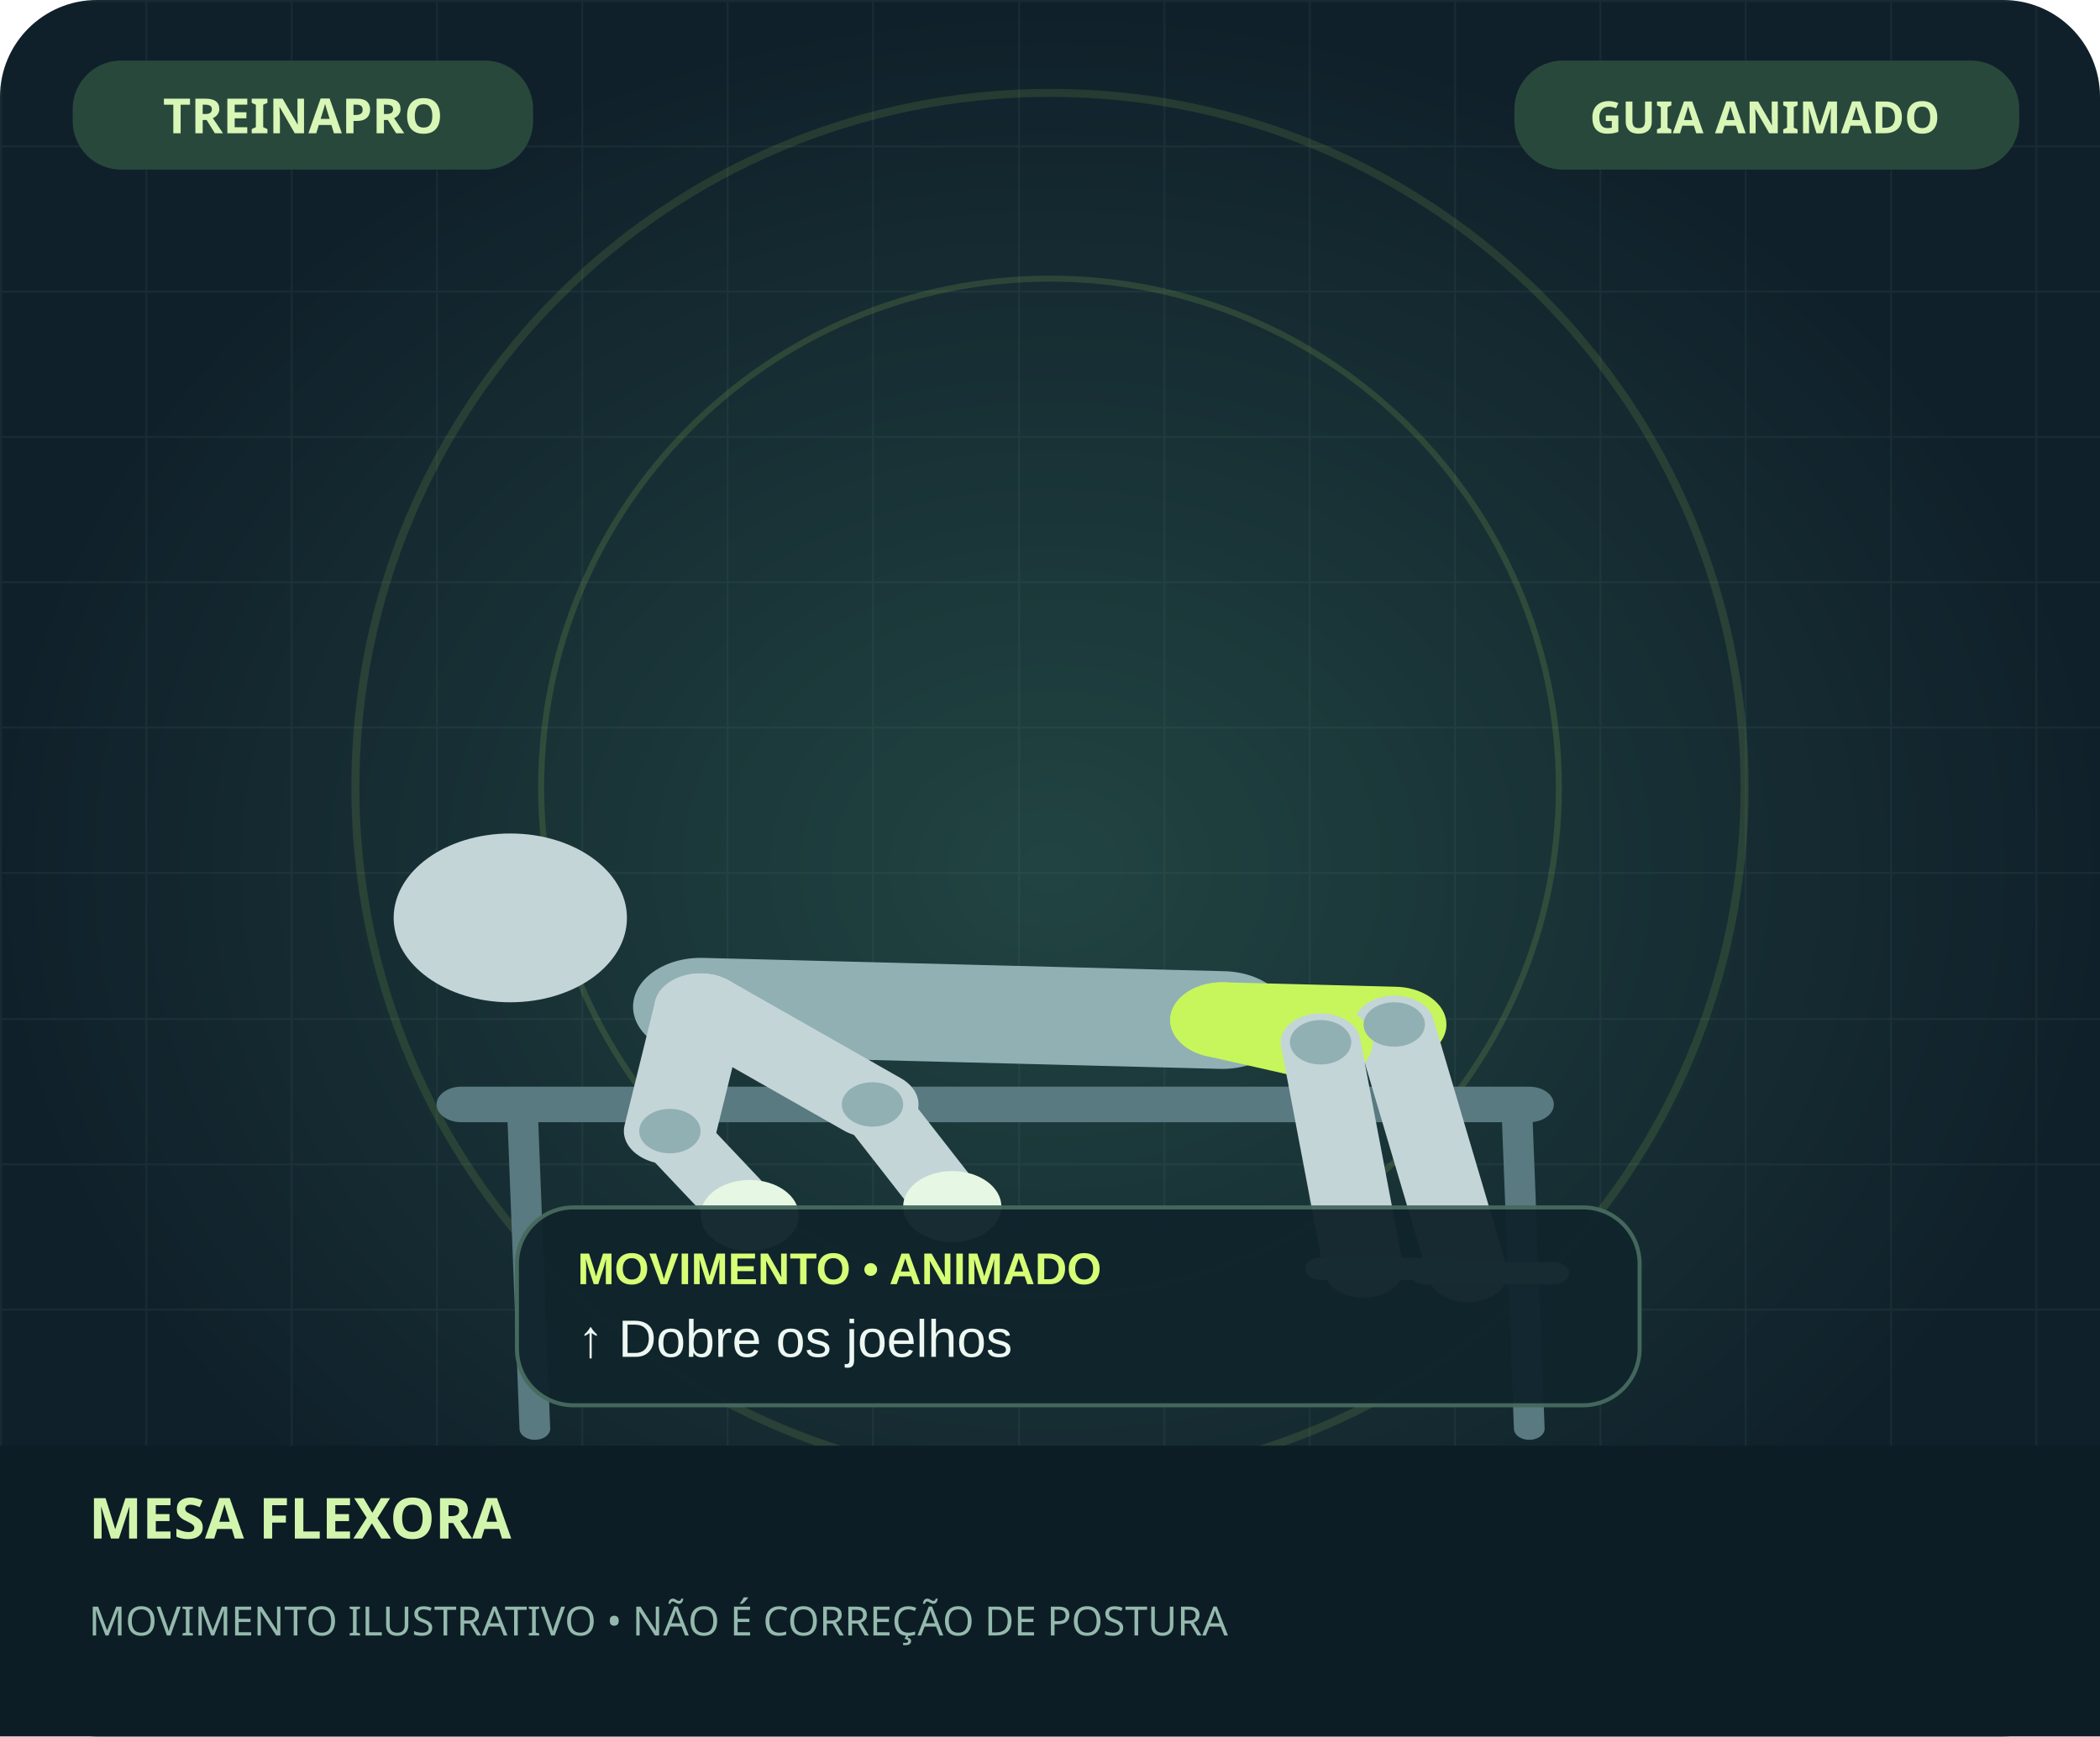
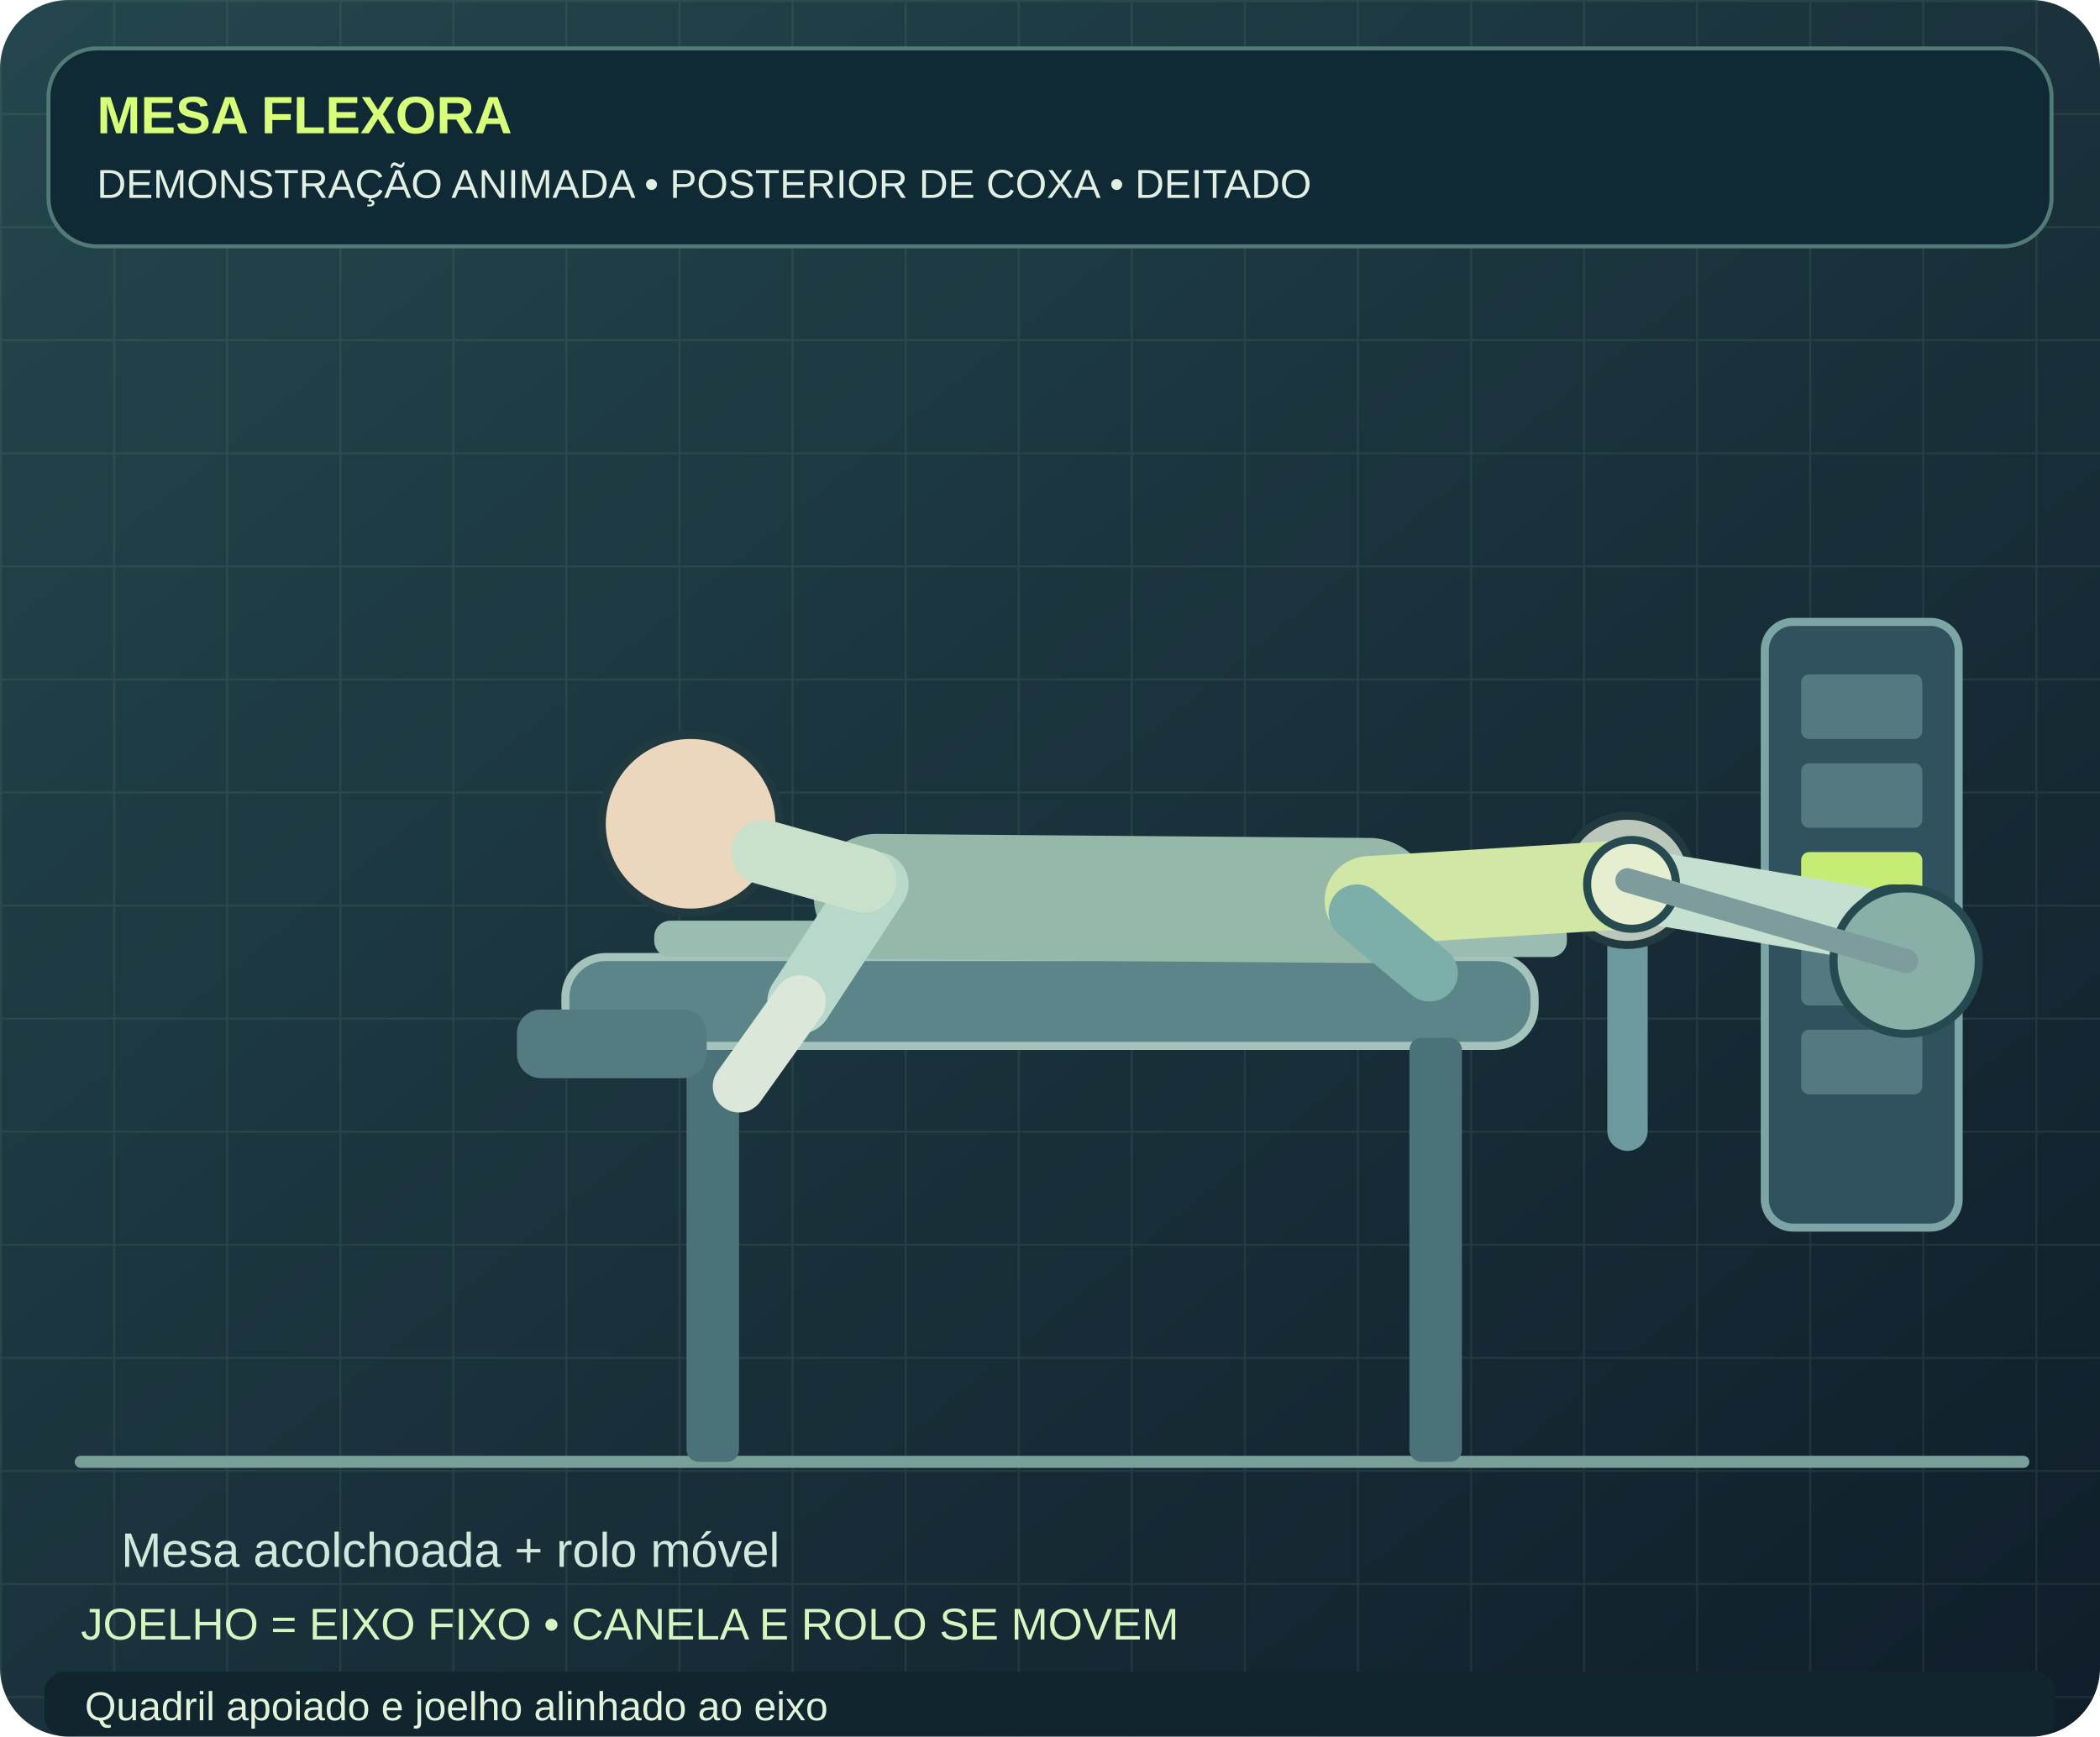
<svg xmlns="http://www.w3.org/2000/svg" viewBox="0 0 520 430" role="img" aria-labelledby="title desc">
  <defs>
-     <radialGradient id="bg">
-       <stop stop-color="#214442" />
-       <stop offset="1" stop-color="#10202a" />
-     </radialGradient>
-     <pattern id="grid" width="36" height="36" patternUnits="userSpaceOnUse">
-       <path d="M36 0H0V36" stroke="#729290" stroke-opacity=".095" fill="none" />
+     <linearGradient id="bg" x1="0" x2="1" y1="0" y2="1">
+       <stop stop-color="#23464c" />
+       <stop offset="1" stop-color="#101e2a" />
+     </linearGradient>
+     <pattern id="grid" width="28" height="28" patternUnits="userSpaceOnUse">
+       <path d="M28 0H0V28" stroke="#a4c2b1" stroke-opacity=".10" fill="none" />
    </pattern>
  </defs>
-   <rect width="520" height="430" rx="24" fill="url(#bg)" />
-   <rect width="520" height="430" rx="24" fill="url(#grid)" />
-   <circle cx="260" cy="195" r="172" fill="none" stroke="#c6f65b" opacity=".11" stroke-width="2" />
-   <circle cx="260" cy="195" r="126" fill="none" stroke="#c6f65b" opacity=".13" stroke-width="1.5" />
-   <rect x="18" y="15" rx="12" width="114" height="27" fill="#29483c" />
-   <text x="75" y="33" fill="#d8f6b6" text-anchor="middle" font-size="12" font-weight="bold" font-family="sans-serif">TREINAPRO</text>
-   <rect x="375" y="15" rx="12" width="125" height="27" fill="#29483c" />
-   <text x="437" y="33" fill="#d8f6b6" text-anchor="middle" font-size="11" font-weight="bold" font-family="sans-serif">GUIA ANIMADO</text>
-   <g transform="translate(61 15) scale(1.52 1.10)">
-     <line x1="35" y1="235" x2="209" y2="235" stroke="#587a80" stroke-width="8" stroke-linecap="round" />
-     <line x1="45" y1="237" x2="47" y2="308" stroke="#587a80" stroke-width="5" stroke-linecap="round" />
-     <line x1="207" y1="237" x2="209" y2="308" stroke="#587a80" stroke-width="5" stroke-linecap="round" />
-     <line x1="74" y1="213" x2="159" y2="216" stroke="#91b0b4" stroke-width="22" stroke-linecap="round" />
-     <line x1="159" y1="216" x2="187" y2="217" stroke="#c6f65b" stroke-width="17" stroke-linecap="round" />
-     <line x1="187" y1="217" x2="199" y2="273" stroke="#c4d5d7" stroke-width="13" stroke-linecap="round">
-       <animate attributeName="y2" values="273;273;153;153;273;273" keyTimes="0;0.12;0.42;0.57;0.88;1" dur="4.8s" repeatCount="indefinite" calcMode="linear" />
-     </line>
-     <line x1="159" y1="216" x2="175" y2="221" stroke="#c6f65b" stroke-width="17" stroke-linecap="round" />
-     <line x1="175" y1="221" x2="182" y2="272" stroke="#c4d5d7" stroke-width="13" stroke-linecap="round">
-       <animate attributeName="y2" values="272;272;157;157;272;272" keyTimes="0;0.12;0.42;0.57;0.88;1" dur="4.8s" repeatCount="indefinite" calcMode="linear" />
-     </line>
-     <line x1="74" y1="213" x2="69" y2="241" stroke="#c4d5d7" stroke-width="15" stroke-linecap="round" />
-     <line x1="69" y1="241" x2="82" y2="260" stroke="#c4d5d7" stroke-width="12" stroke-linecap="round" />
-     <line x1="74" y1="213" x2="102" y2="235" stroke="#c4d5d7" stroke-width="15" stroke-linecap="round" />
-     <line x1="102" y1="235" x2="115" y2="258" stroke="#c4d5d7" stroke-width="12" stroke-linecap="round" />
-     <circle cx="43" cy="193" r="19" fill="#c4d5d7" />
-     <circle cx="69" cy="241" r="5" fill="#91b0b4" />
-     <circle cx="102" cy="235" r="5" fill="#91b0b4" />
-     <circle cx="187" cy="217" r="5" fill="#91b0b4" />
-     <circle cx="175" cy="221" r="5" fill="#91b0b4" />
-     <circle cx="82" cy="260" r="8" fill="#e6f8e4" />
-     <circle cx="115" cy="258" r="8" fill="#e6f8e4" />
-     <line x1="192" y1="273" x2="213" y2="273" stroke="#d8e5e3" stroke-width="5" stroke-linecap="round">
-       <animate attributeName="y1" values="273;273;153;153;273;273" keyTimes="0;0.12;0.42;0.57;0.88;1" dur="4.8s" repeatCount="indefinite" calcMode="linear" />
-       <animate attributeName="y2" values="273;273;153;153;273;273" keyTimes="0;0.12;0.42;0.57;0.88;1" dur="4.8s" repeatCount="indefinite" calcMode="linear" />
-     </line>
-     <line x1="175" y1="272" x2="196" y2="272" stroke="#d8e5e3" stroke-width="5" stroke-linecap="round">
-       <animate attributeName="y1" values="272;272;157;157;272;272" keyTimes="0;0.12;0.42;0.57;0.88;1" dur="4.8s" repeatCount="indefinite" calcMode="linear" />
-       <animate attributeName="y2" values="272;272;157;157;272;272" keyTimes="0;0.12;0.42;0.57;0.88;1" dur="4.8s" repeatCount="indefinite" calcMode="linear" />
-     </line>
-   </g>
-   <rect x="0" y="358" width="520" height="72" fill="#0d1d25" />
-   <text x="22" y="381" fill="#d2f5ad" font-size="14" font-family="sans-serif" font-weight="bold">MESA FLEXORA</text>
-   <text x="22" y="405" fill="#94b9ad" font-size="10" font-family="sans-serif">MOVIMENTO ILUSTRATIVO • NÃO É CORREÇÃO DE POSTURA</text>
-   <g aria-hidden="true">
-     <rect x="128" y="299" rx="14" width="278" height="49" fill="#10232c" stroke="#46695d" opacity=".96" />
-     <text x="143" y="318" fill="#d7ff75" font-size="11" font-weight="bold" font-family="Arial,sans-serif">MOVIMENTO • ANIMADO</text>
-     <text x="143" y="336" fill="#ecf8f1" font-size="13" font-family="Arial,sans-serif">↑ Dobre os joelhos</text>
-   </g>
+   <rect width="100%" height="100%" rx="17" fill="url(#bg)" />
+   <rect width="100%" height="100%" rx="17" fill="url(#grid)" />
+   <rect x="12" y="12" width="496" height="49" rx="12" fill="#102a35" stroke="#527b77" />
+   <text x="24" y="33" font-family="Arial,sans-serif" font-size="13" font-weight="700" fill="#d7ff79">MESA FLEXORA</text>
+   <text x="24" y="49" font-family="Arial,sans-serif" font-size="10" fill="#e2f0e4">DEMONSTRAÇÃO ANIMADA • POSTERIOR DE COXA • DEITADO</text>
+   <line x1="20" y1="362" x2="501" y2="362" stroke="#789f98" stroke-width="3" stroke-linecap="round" />
+   <rect x="140" y="237" width="240" height="22" rx="10" fill="#5c8589" stroke="#a4c4bb" stroke-width="2" />
+   <rect x="170" y="260" width="13" height="102" rx="3" fill="#4c7279" />
+   <rect x="349" y="257" width="13" height="105" rx="3" fill="#4c7279" />
+   <rect x="162" y="228" width="226" height="9" rx="4" fill="#9bbdb1" />
+   <rect x="128" y="250" width="47" height="17" rx="6" fill="#547b7f" />
+   <line x1="403" y1="220" x2="403" y2="280" stroke="#6c999d" stroke-width="10" stroke-linecap="round" />
+   <circle cx="403" cy="218" r="16" fill="#bcc7bb" stroke="#213a3f" stroke-width="2" />
+   <rect x="437" y="154" width="48" height="150" rx="7" fill="#30525e" stroke="#7ba6a5" stroke-width="2" />
+   <rect x="446" y="167" width="30" height="16" rx="2" fill="#547980" />
+   <rect x="446" y="189" width="30" height="16" rx="2" fill="#547980" />
+   <rect x="446" y="211" width="30" height="16" rx="2" fill="#c6ec75" />
+   <rect x="446" y="233" width="30" height="16" rx="2" fill="#547980" />
+   <rect x="446" y="255" width="30" height="16" rx="2" fill="#547980" />
+   <text x="30" y="388" font-family="Arial,sans-serif" font-size="12" fill="#d0e9dc">Mesa acolchoada + rolo móvel</text>
+   <line x1="217" y1="222" x2="339" y2="223" stroke="#95b8a8" stroke-width="31" stroke-linecap="round" />
+   <line x1="217" y1="219" x2="198" y2="248" stroke="#b7d8cb" stroke-width="16" stroke-linecap="round" />
+   <line x1="198" y1="248" x2="183" y2="269" stroke="#dae7d9" stroke-width="13" stroke-linecap="round" />
+   <line x1="339" y1="223" x2="404" y2="219" stroke="#d0e7a6" stroke-width="22" stroke-linecap="round" />
+   <line x1="336" y1="226" x2="354" y2="241" stroke="#7caeaa" stroke-width="14" stroke-linecap="round" />
+   <circle cx="171" cy="204" r="22" fill="#ead7bd" stroke="#213a3f" stroke-width="2" />
+   <line x1="189" y1="211" x2="214" y2="218" stroke="#c9e1cb" stroke-width="16" stroke-linecap="round" />
+   <line x1="404" y1="219" x2="469" y2="230" stroke="#c4e0d0" stroke-width="18" stroke-linecap="round">
+     <animate attributeName="x2" values="469;469;413;413;469" keyTimes="0;0.13;0.46;0.66;1" dur="4.8s" repeatCount="indefinite" />
+     <animate attributeName="y2" values="230;230;146;146;230" keyTimes="0;0.13;0.46;0.66;1" dur="4.8s" repeatCount="indefinite" />
+   </line>
+   <circle cx="404" cy="219" r="11" fill="#e5eecf" stroke="#254a50" stroke-width="2" />
+   <circle cx="469" cy="230" r="10" fill="#dfe9db" stroke="#254a50" stroke-width="2">
+     <animate attributeName="cx" values="469;469;413;413;469" keyTimes="0;0.13;0.46;0.66;1" dur="4.8s" repeatCount="indefinite" />
+     <animate attributeName="cy" values="230;230;146;146;230" keyTimes="0;0.13;0.46;0.66;1" dur="4.8s" repeatCount="indefinite" />
+   </circle>
+   <circle cx="472" cy="238" r="18" fill="#88b0a7" stroke="#254a50" stroke-width="2">
+     <animate attributeName="cx" values="472;472;416;416;472" keyTimes="0;0.13;0.46;0.66;1" dur="4.8s" repeatCount="indefinite" />
+     <animate attributeName="cy" values="238;238;154;154;238" keyTimes="0;0.13;0.46;0.66;1" dur="4.8s" repeatCount="indefinite" />
+   </circle>
+   <line x1="403" y1="218" x2="472" y2="238" stroke="#7d9c9b" stroke-width="6" stroke-linecap="round">
+     <animate attributeName="x2" values="472;472;416;416;472" keyTimes="0;0.13;0.46;0.66;1" dur="4.8s" repeatCount="indefinite" />
+     <animate attributeName="y2" values="238;238;154;154;238" keyTimes="0;0.13;0.46;0.66;1" dur="4.8s" repeatCount="indefinite" />
+   </line>
+   <text x="20" y="406" font-family="Arial,sans-serif" font-size="11" fill="#d4f6c0">JOELHO = EIXO FIXO • CANELA E ROLO SE MOVEM</text>
+   <rect x="11" y="414" width="498" height="16" rx="5" fill="#10252e" />
+   <text x="21" y="426" font-family="Arial,sans-serif" font-size="10" fill="#e3f4da">Quadril apoiado e joelho alinhado ao eixo</text>
</svg>
